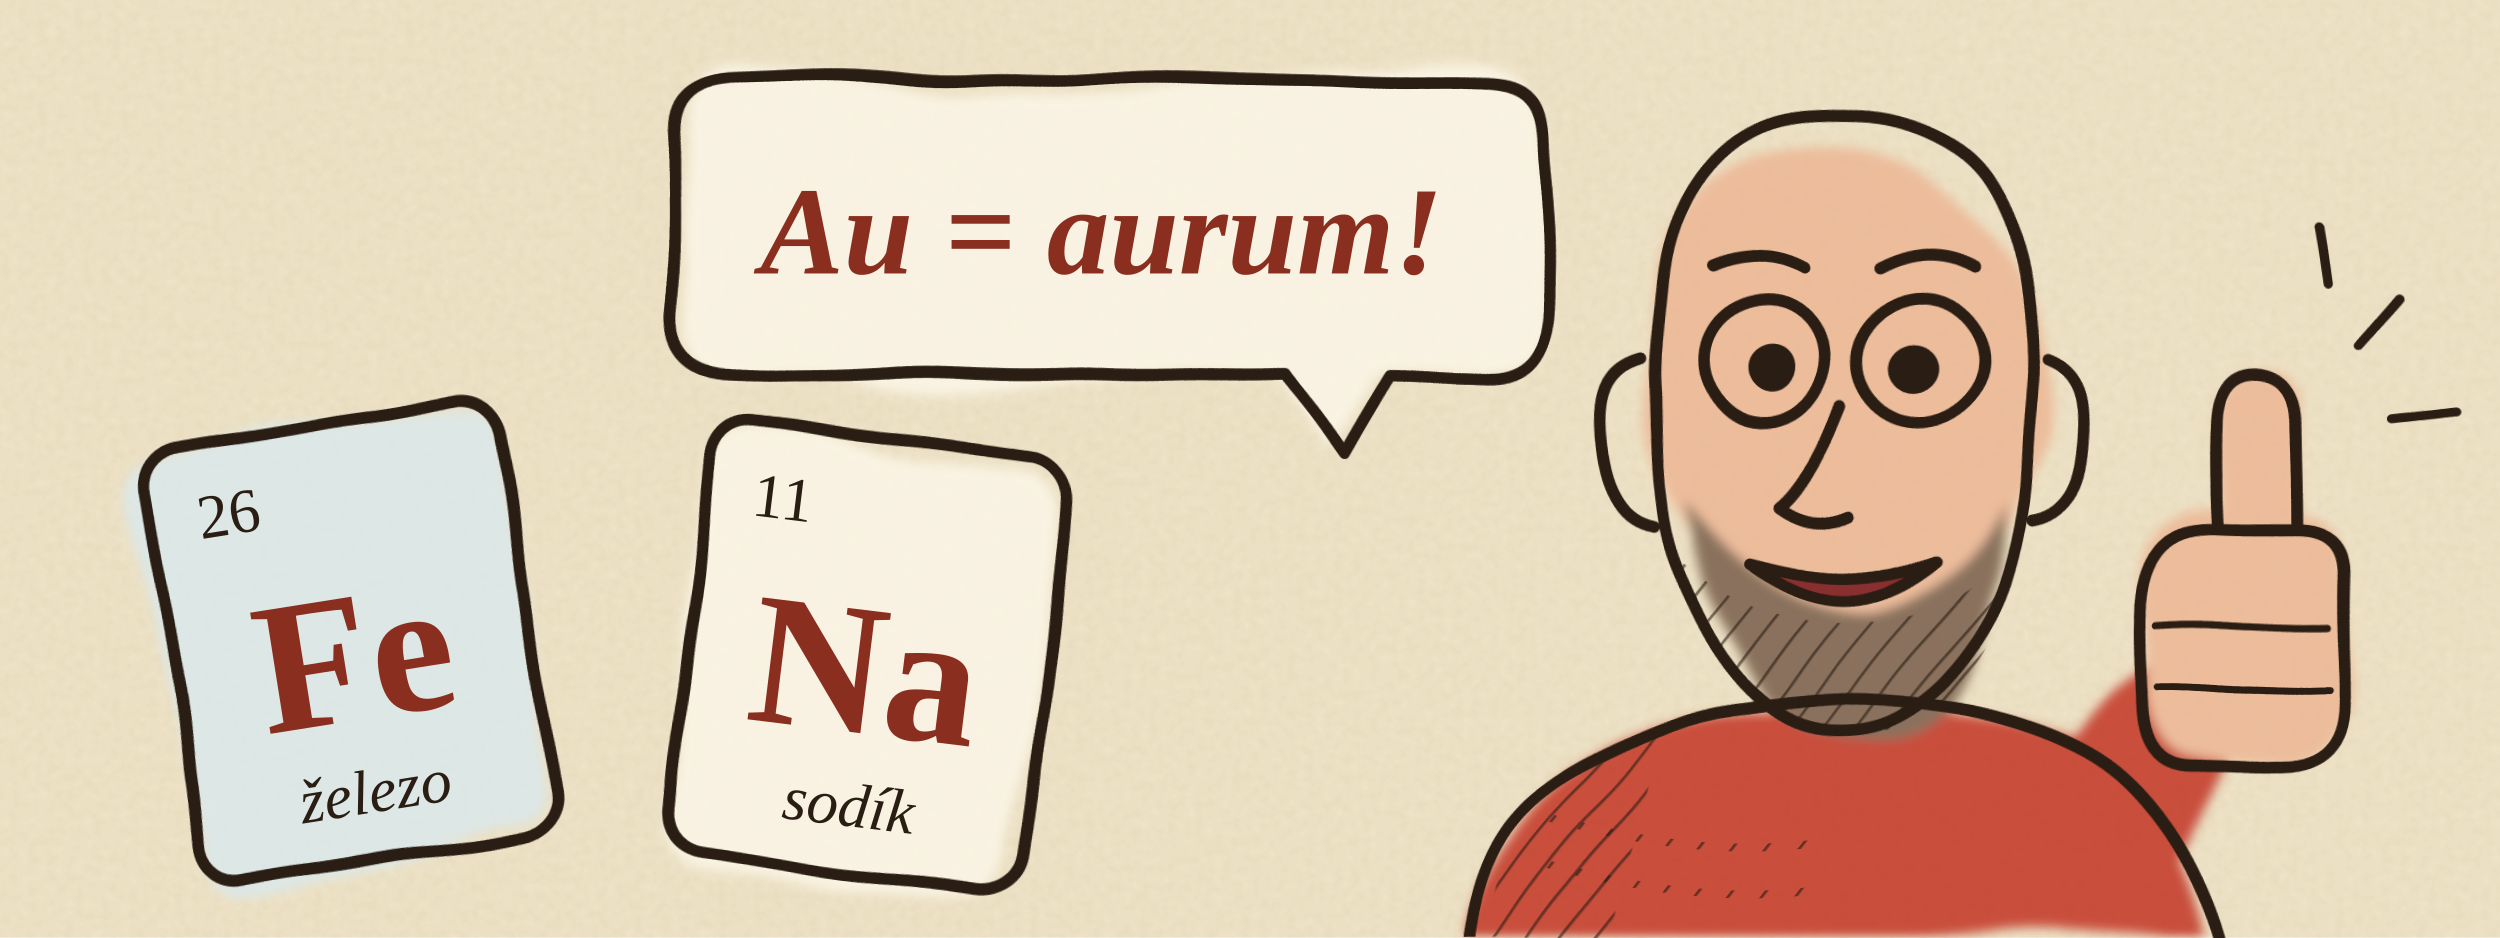
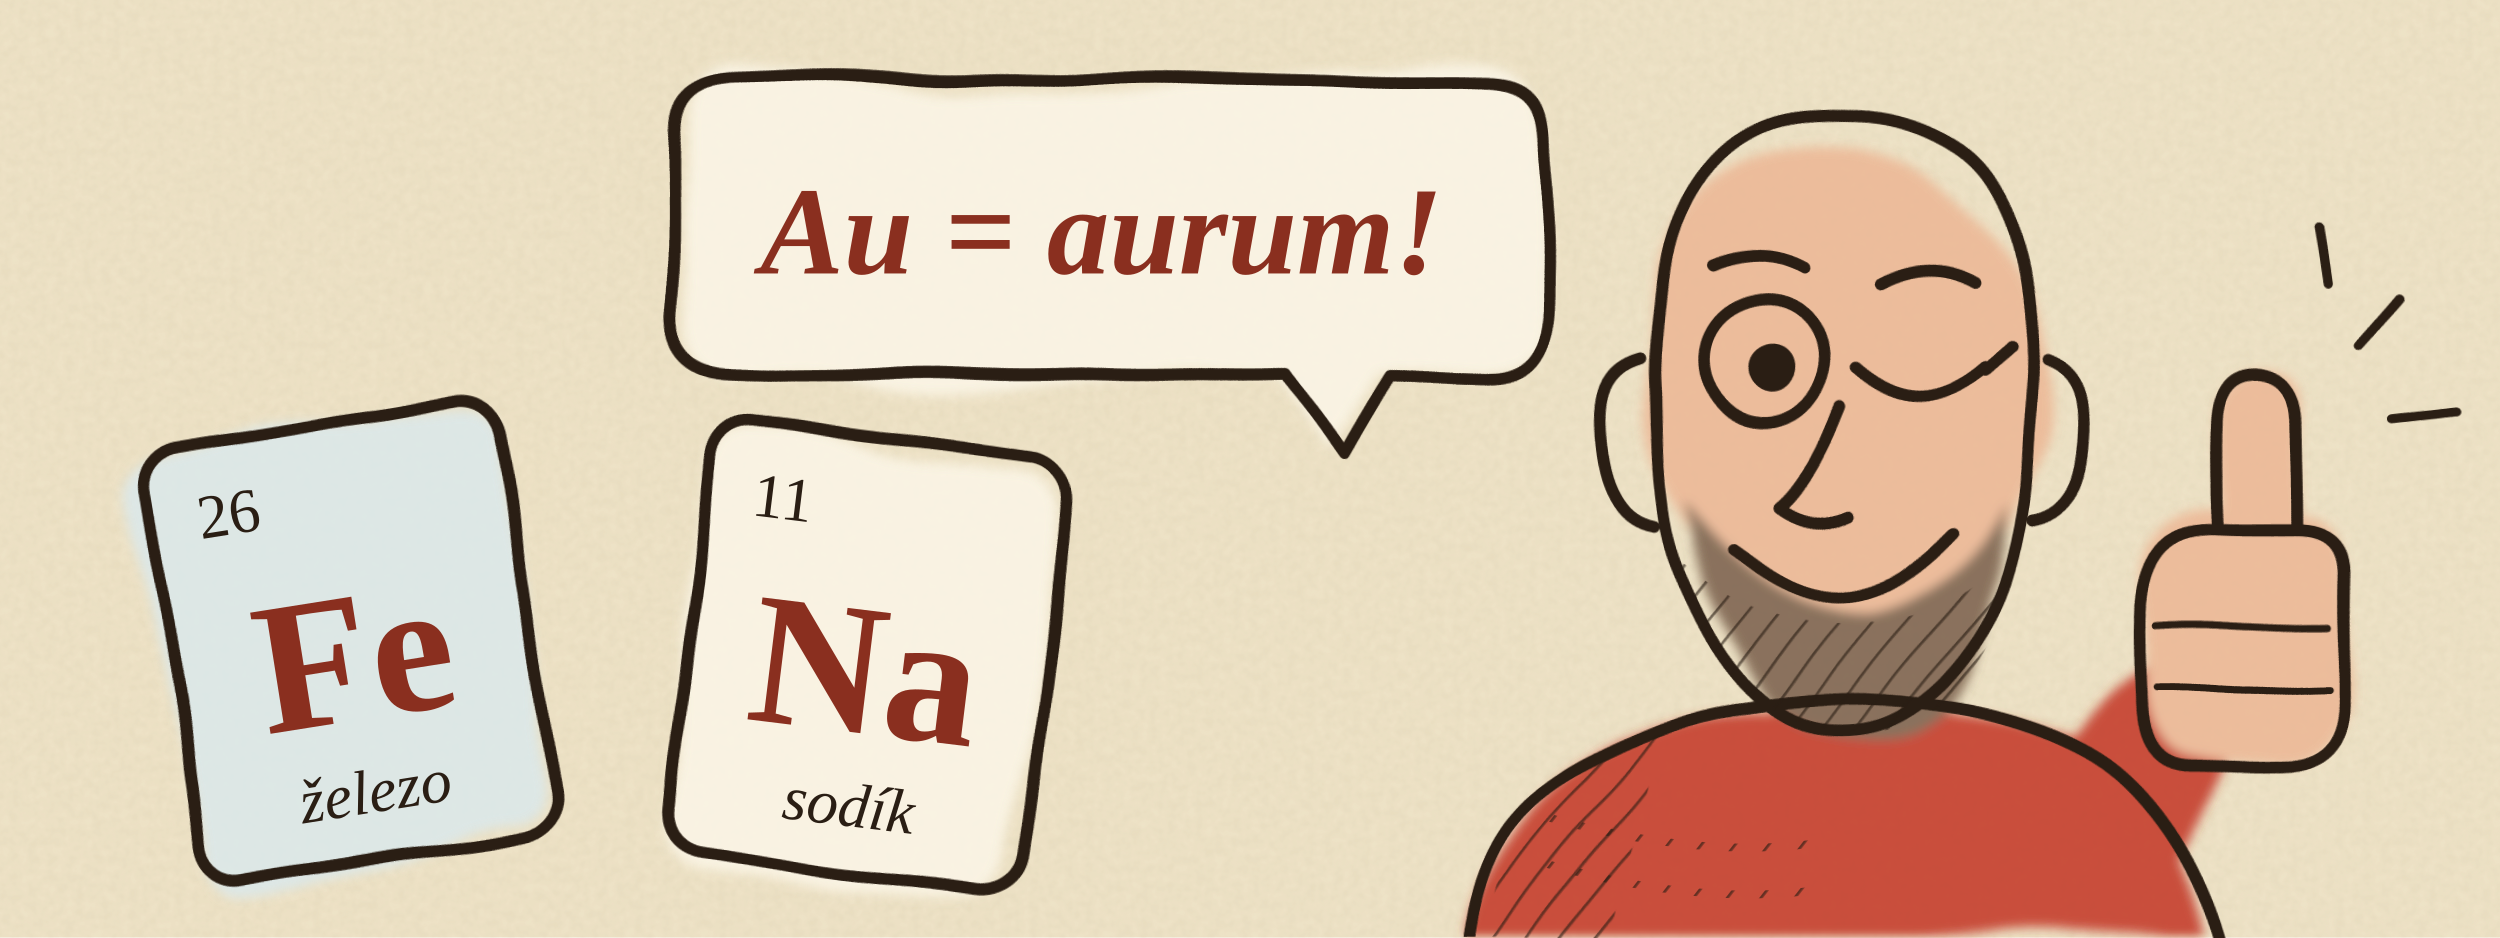
<svg xmlns="http://www.w3.org/2000/svg" viewBox="0 0 320 120" width="640" height="240" role="img">
  <defs>
    <filter id="ink" x="-5%" y="-5%" width="110%" height="110%">
      <feTurbulence type="fractalNoise" baseFrequency="0.04" numOctaves="2" seed="19" result="n" />
      <feDisplacementMap in="SourceGraphic" in2="n" scale="2.4" xChannelSelector="R" yChannelSelector="G" />
    </filter>
    <filter id="wash" x="-10%" y="-10%" width="120%" height="120%">
      <feTurbulence type="fractalNoise" baseFrequency="0.02" numOctaves="3" seed="23" result="n" />
      <feDisplacementMap in="SourceGraphic" in2="n" scale="10" xChannelSelector="R" yChannelSelector="G" result="d" />
      <feGaussianBlur in="d" stdDeviation="0.7" />
    </filter>
    <filter id="paper">
      <feTurbulence type="fractalNoise" baseFrequency="0.85" numOctaves="2" seed="2" />
      <feColorMatrix values="0 0 0 0 .42  0 0 0 0 .32  0 0 0 0 .18  0 0 0 .12 0" />
    </filter>
    <filter id="mlha">
      <feGaussianBlur stdDeviation="3.2" />
    </filter>
    <pattern id="sraf" width="3.4" height="3.4" patternUnits="userSpaceOnUse" patternTransform="rotate(38)">
      <path d="M0 0v3.4" stroke="#2a1e14" stroke-width=".7" opacity=".6" />
    </pattern>
    <pattern id="sraf2" width="3.4" height="3.4" patternUnits="userSpaceOnUse" patternTransform="rotate(-50)">
      <path d="M0 0v3.4" stroke="#2a1e14" stroke-width=".6" opacity=".45" />
    </pattern>
  </defs>
  <rect width="320" height="120" fill="#efe4c8" />
  <rect width="320" height="120" filter="url(#paper)" />
  <g filter="url(#wash)" opacity="0.88">
    <path d="M188 120q4-28 46-30t50 30z" fill="#c43a2c" />
    <path d="M262 100l14-14 10 10-10 24z" fill="#c43a2c" />
    <ellipse cx="236" cy="50" rx="27" ry="33" fill="#ecb896" />
    <path d="M214 66q4 26 22 28t22-28q-8 12-22 12t-22-12z" fill="#7d6450" />
    <path d="M274 78q0-10 10-10h10q6 0 6 6v16q0 8-8 8h-12q-6 0-6-8z" fill="#ecb896" />
    <path d="M284 70v-16q0-6 5-6t5 6v16z" fill="#ecb896" />
    <g transform="rotate(-9 46 82)">
      <rect x="22" y="54" width="46" height="56" rx="5" fill="#dbe8ea" />
    </g>
    <g transform="rotate(7 112 84)">
      <rect x="88" y="56" width="46" height="56" rx="5" fill="#fbf5e6" />
    </g>
    <path d="M94 10h96q8 0 8 8v22q0 8-8 8h-12l-6 10-8-10h-70q-8 0-8-8V18q0-8 8-8z" fill="#fbf5e6" />
  </g>
  <g filter="url(#ink)" fill="none" stroke="#2a1e14" stroke-width="1.5" stroke-linecap="round" stroke-linejoin="round">
    <path d="M188 120q4-28 46-30t50 30" />
    <path d="M212 50q-2-35 24-35t24 35q0 26-11 38-6 6-13 6t-13-6q-11-12-11-38z" />
    <path d="M210 46q-6 2-5 11t7 10M262 46q6 2 5 11t-7 10" />
    <circle cx="226" cy="46" r="8" />
-     <circle cx="246" cy="46" r="8" />
+     <path d="M238 47q8 7 16 0M254 47.5l3.5-3.2" />
    <circle cx="227" cy="47" r="2.4" fill="#2a1e14" />
-     <circle cx="245" cy="47" r="2.4" fill="#2a1e14" />
-     <path d="M219 34q6-3 12 0M241 34q6-3 12 0" />
+     <path d="M219 34q6-3 12 0M241 36q6-3 12 0" />
    <path d="M236 52q-4 10-8 13q4 3 9 1" />
-     <path d="M224 72q12 10 24 0q-12 4-24 0z" fill="#8a2f2f" />
+     <path d="M224.5 72q11.5 9.5 23 -1M247.5 71l2.5-2.5M224.5 72l-2.5-2" />
    <path d="M274 78q0-10 10-10h10q6 0 6 6v16q0 8-8 8h-12q-6 0-6-8z" />
    <path d="M284 68V54q0-6 5-6t5 6v14" />
    <path d="M276 80h22M276 88h22" stroke-width=".9" />
    <path d="M302 44l5-6M306 54l8-1M298 36l-1-7" stroke-width="1.2" />
    <g transform="rotate(-9 46 82)">
      <rect x="22" y="54" width="46" height="56" rx="5" />
    </g>
    <g transform="rotate(7 112 84)">
      <rect x="88" y="56" width="46" height="56" rx="5" />
    </g>
    <path d="M94 10h96q8 0 8 8v22q0 8-8 8h-12l-6 10-8-10h-70q-8 0-8-8V18q0-8 8-8z" />
  </g>
  <path d="M214 70q4 22 22 24t22-24q-8 10-22 10t-22-10z" fill="url(#sraf)" filter="url(#ink)" />
  <text x="141" y="35" text-anchor="middle" font-family="Georgia,'Times New Roman',serif" font-style="italic" font-weight="700" font-size="16" fill="#8a2f1f">Au = aurum!</text>
  <g font-family="Georgia,'Times New Roman',serif" fill="#2a1e14" text-anchor="middle">
    <g transform="rotate(-9 46 82)">
      <text x="28" y="66" text-anchor="start" font-size="8">26</text>
      <text x="45" y="92" font-size="24" font-weight="700" fill="#8a2f1f">Fe</text>
      <text x="45" y="104" font-size="8" font-style="italic">železo</text>
    </g>
    <g transform="rotate(7 112 84)">
      <text x="94" y="68" text-anchor="start" font-size="8">11</text>
      <text x="111" y="94" font-size="24" font-weight="700" fill="#8a2f1f">Na</text>
      <text x="111" y="106" font-size="8" font-style="italic">sodík</text>
    </g>
  </g>
  <path d="M196 104q20 6 36 4M196 110q20 6 36 4" fill="none" stroke="url(#sraf)" />
  <path d="M190 120q4-20 22-26l-6 26z" fill="url(#sraf)" filter="url(#ink)" />
</svg>
